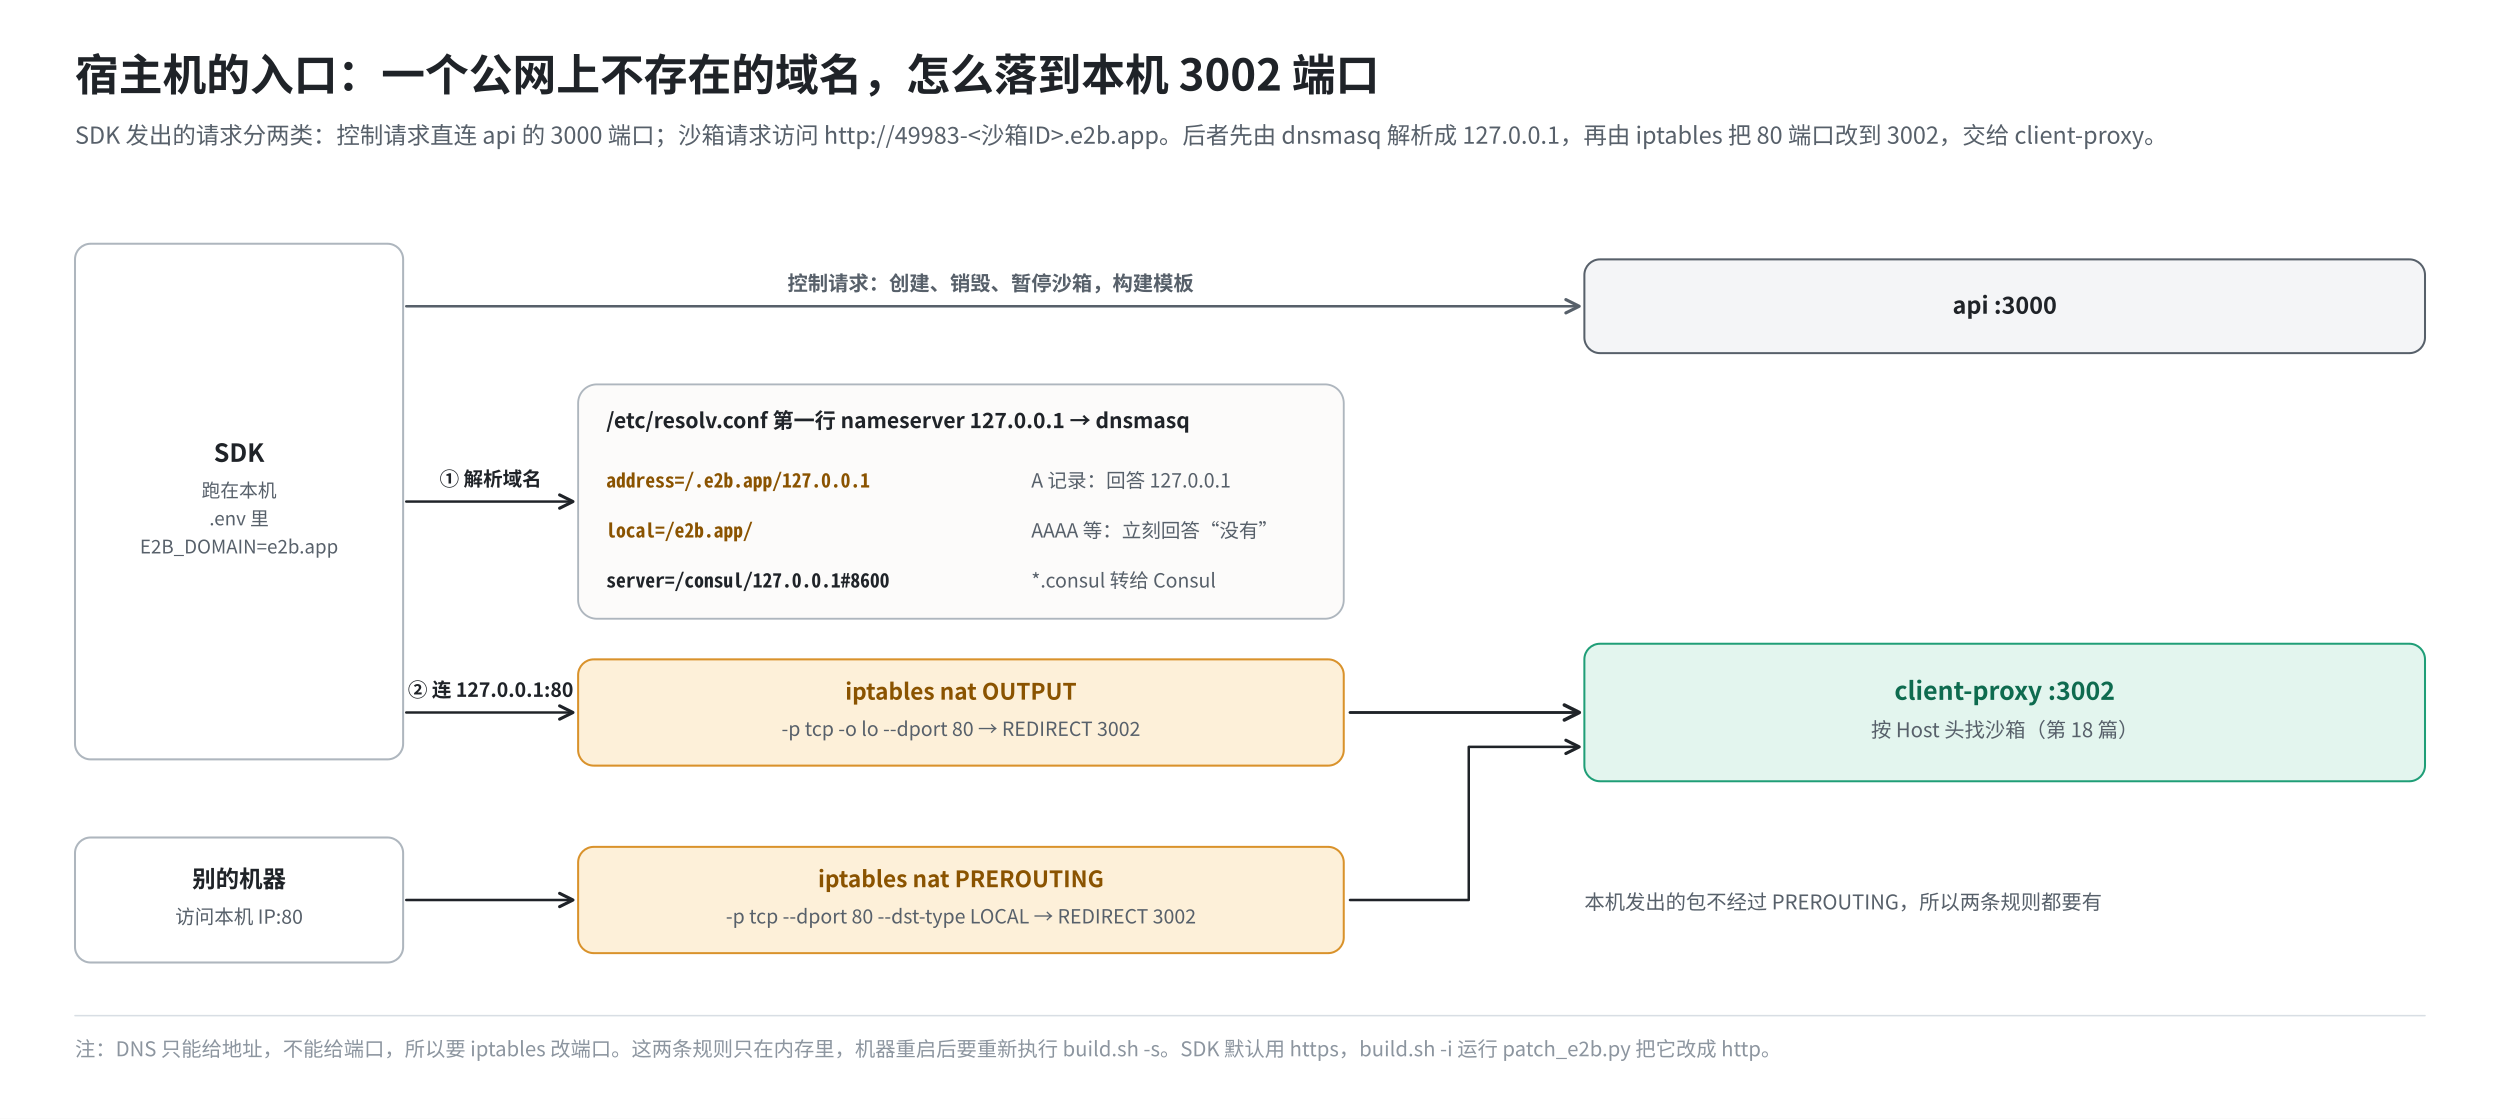
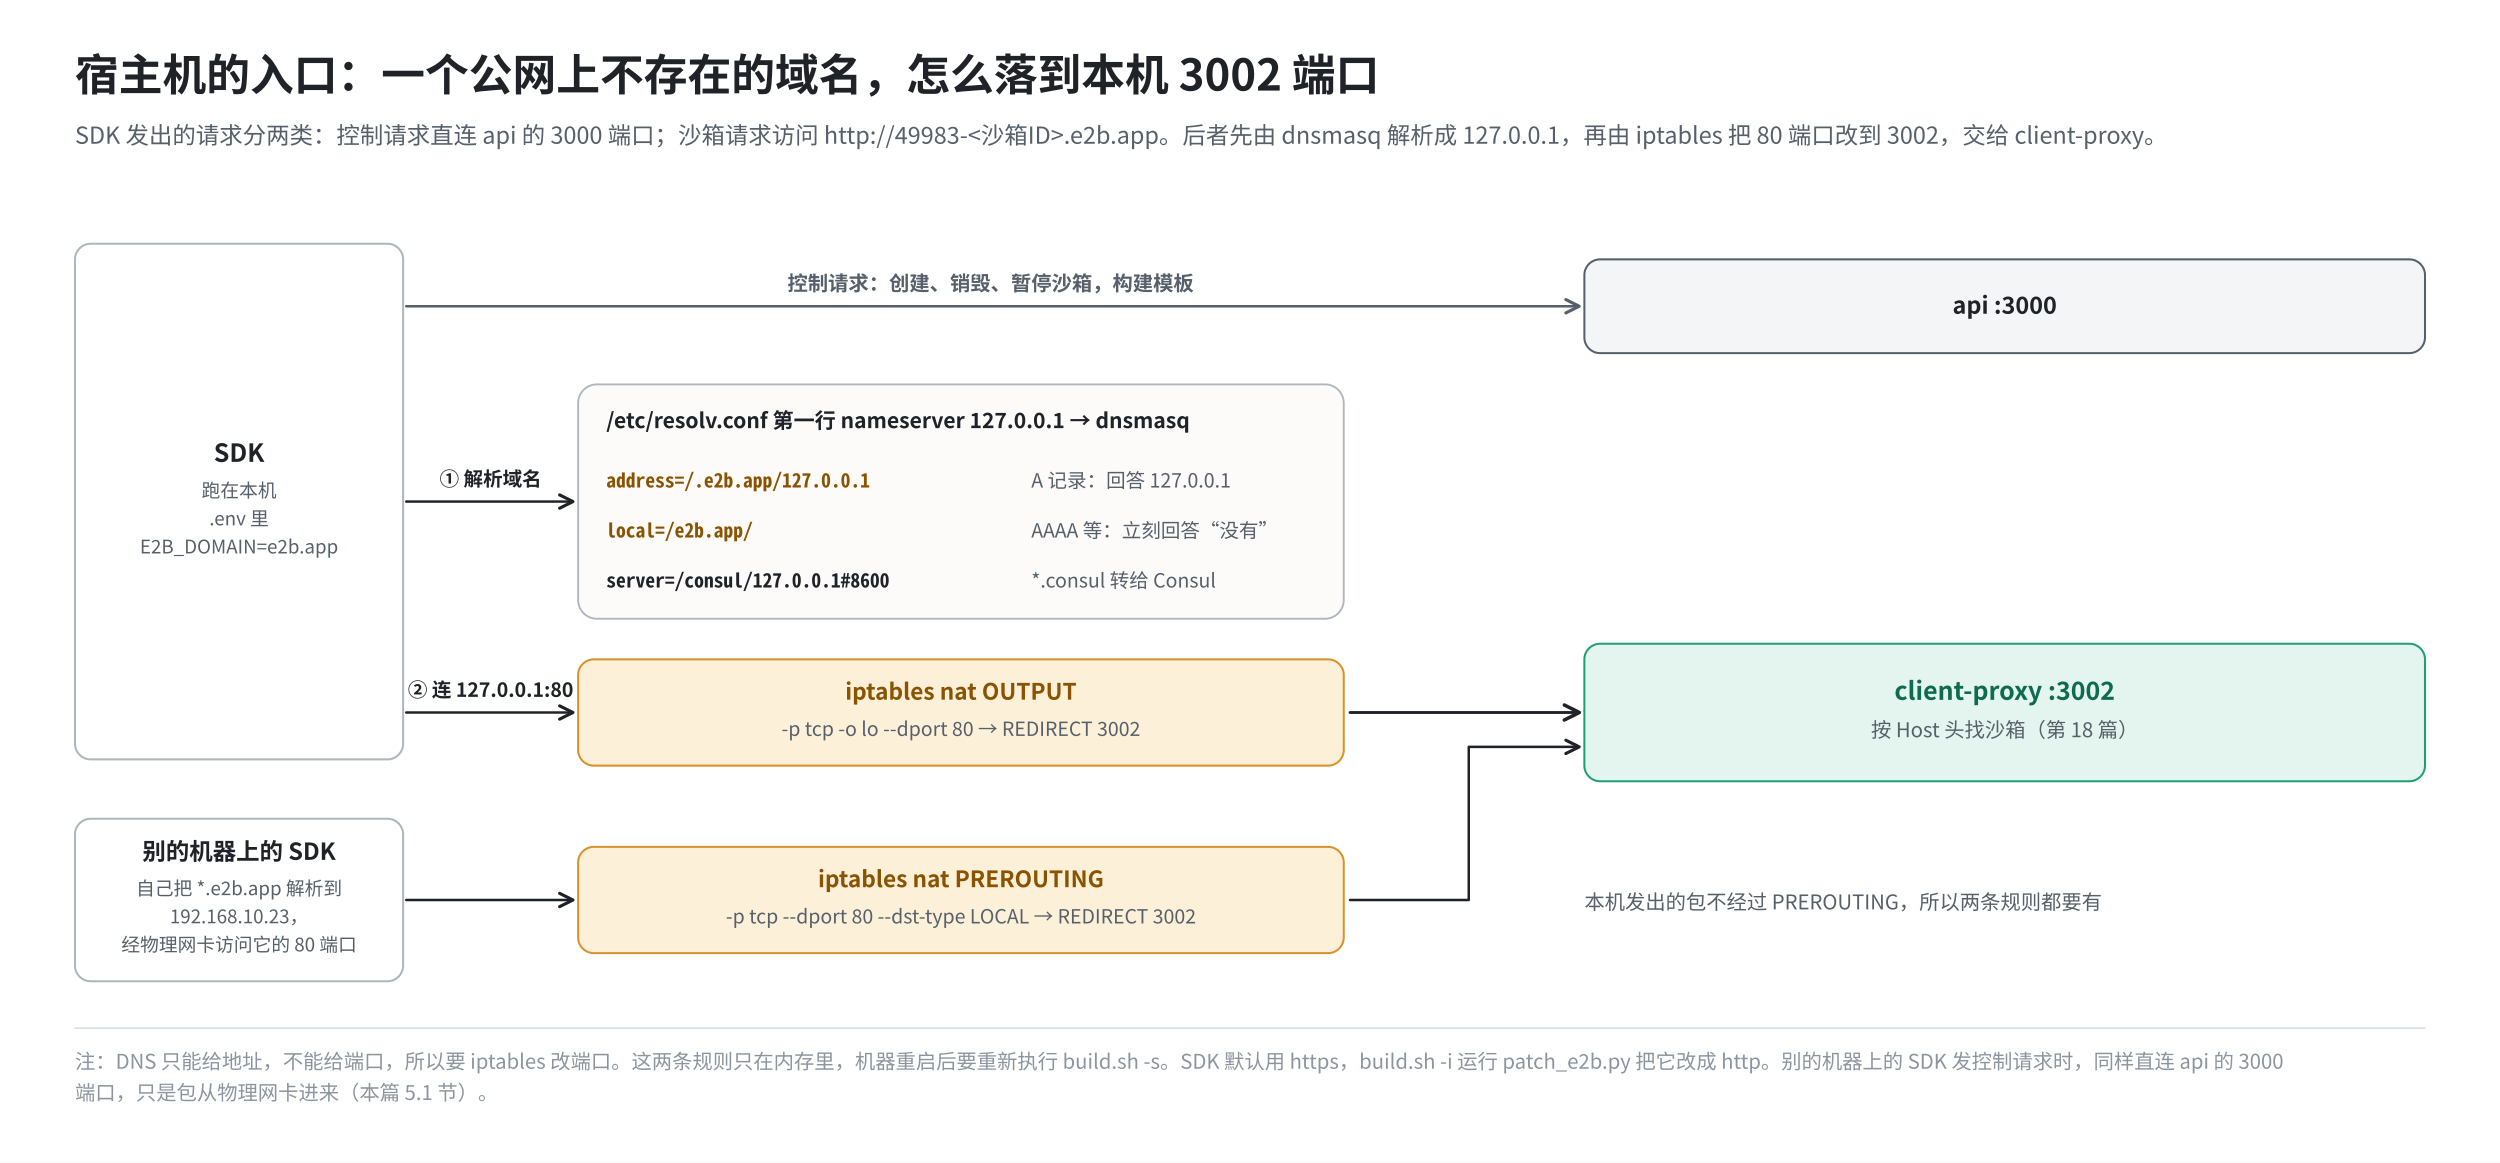
- <svg xmlns="http://www.w3.org/2000/svg" width="1600" height="716" viewBox="0 0 1600 716" font-family="'PingFang SC','Hiragino Sans GB','Microsoft YaHei','Noto Sans CJK SC','Noto Sans SC','Source Han Sans SC',sans-serif">
+ <svg xmlns="http://www.w3.org/2000/svg" width="1600" height="744" viewBox="0 0 1600 744" font-family="'PingFang SC','Hiragino Sans GB','Microsoft YaHei','Noto Sans CJK SC','Noto Sans SC','Source Han Sans SC',sans-serif">
  <defs>
    <marker id="m1F2328" viewBox="0 0 10 10" refX="8" refY="5" markerWidth="7" markerHeight="7" orient="auto-start-reverse">
      <path d="M1 1.2L8.6 5L1 8.8" fill="none" stroke="#1F2328" stroke-width="1.8" stroke-linecap="round" stroke-linejoin="round" />
    </marker>
    <marker id="m57606A" viewBox="0 0 10 10" refX="8" refY="5" markerWidth="7" markerHeight="7" orient="auto-start-reverse">
      <path d="M1 1.2L8.6 5L1 8.8" fill="none" stroke="#57606A" stroke-width="1.8" stroke-linecap="round" stroke-linejoin="round" />
    </marker>
  </defs>
-   <rect width="1600" height="716" fill="#FFFFFF" />
+   <rect width="1600" height="744" fill="#FFFFFF" />
  <text x="48.0" y="58.0" font-size="28" fill="#1F2328" font-weight="600" text-anchor="start">宿主机的入口：一个公网上不存在的域名，怎么落到本机 3002 端口</text>
  <text x="48.0" y="92.0" font-size="15" fill="#57606A" text-anchor="start">SDK 发出的请求分两类：控制请求直连 api 的 3000 端口；沙箱请求访问 http://49983-&lt;沙箱ID&gt;.e2b.app。后者先由 dnsmasq 解析成 127.0.0.1，再由 iptables 把 80 端口改到 3002，交给 client-proxy。</text>
  <rect x="48.0" y="156.0" width="210.0" height="330.0" rx="10" fill="#FFFFFF" stroke="#AEB6BE" stroke-width="1.3" />
  <text x="153.0" y="295.6" font-size="16" fill="#1F2328" font-weight="600" text-anchor="middle">SDK</text>
  <text x="153.0" y="318.2" font-size="12" fill="#57606A" text-anchor="middle">跑在本机</text>
  <text x="153.0" y="336.2" font-size="12" fill="#57606A" text-anchor="middle">.env 里</text>
  <text x="153.0" y="354.2" font-size="12" fill="#57606A" text-anchor="middle">E2B_DOMAIN=e2b.app</text>
  <path d="M260.0 196.0 L1010.0 196.0" fill="none" stroke="#57606A" stroke-width="1.6" stroke-linecap="round" stroke-linejoin="round" marker-end="url(#m57606A)" />
  <text x="634.0" y="186.0" font-size="13" fill="#57606A" font-weight="600" text-anchor="middle">控制请求：创建、销毁、暂停沙箱，构建模板</text>
  <rect x="1014.0" y="166.0" width="538.0" height="60.0" rx="10" fill="#F4F5F7" stroke="#57606A" stroke-width="1.3" />
  <text x="1283.0" y="200.8" font-size="15" fill="#1F2328" font-weight="600" text-anchor="middle">api :3000</text>
  <rect x="370.0" y="246.0" width="490.0" height="150.0" rx="12" fill="#FCFBFA" stroke="#AEB6BE" stroke-width="1.2" />
  <text x="388.0" y="274.0" font-size="13.5" fill="#1F2328" font-weight="600" text-anchor="start">/etc/resolv.conf 第一行 nameserver 127.0.0.1 → dnsmasq</text>
  <text x="388.0" y="312.0" font-size="12.5" fill="#8A5300" font-weight="600" font-family="'JetBrains Mono','SF Mono',Menlo,Consolas,'Noto Sans Mono CJK SC','DejaVu Sans Mono',monospace" text-anchor="start">address=/.e2b.app/127.0.0.1</text>
  <text x="660.0" y="312.0" font-size="12.5" fill="#57606A" text-anchor="start">A 记录：回答 127.0.0.1</text>
  <text x="388.0" y="344.0" font-size="12.5" fill="#8A5300" font-weight="600" font-family="'JetBrains Mono','SF Mono',Menlo,Consolas,'Noto Sans Mono CJK SC','DejaVu Sans Mono',monospace" text-anchor="start">local=/e2b.app/</text>
  <text x="660.0" y="344.0" font-size="12.5" fill="#57606A" text-anchor="start">AAAA 等：立刻回答“没有”</text>
  <text x="388.0" y="376.0" font-size="12.5" fill="#1F2328" font-weight="600" font-family="'JetBrains Mono','SF Mono',Menlo,Consolas,'Noto Sans Mono CJK SC','DejaVu Sans Mono',monospace" text-anchor="start">server=/consul/127.0.0.1#8600</text>
  <text x="660.0" y="376.0" font-size="12.5" fill="#57606A" text-anchor="start">*.consul 转给 Consul</text>
  <path d="M260.0 321.0 L366.0 321.0" fill="none" stroke="#1F2328" stroke-width="1.6" stroke-linecap="round" stroke-linejoin="round" marker-end="url(#m1F2328)" />
  <text x="314.0" y="311.0" font-size="12.5" fill="#1F2328" font-weight="600" text-anchor="middle">① 解析域名</text>
  <path d="M260.0 456.0 L366.0 456.0" fill="none" stroke="#1F2328" stroke-width="1.6" stroke-linecap="round" stroke-linejoin="round" marker-end="url(#m1F2328)" />
  <text x="314.0" y="446.0" font-size="12.5" fill="#1F2328" font-weight="600" text-anchor="middle">② 连 127.0.0.1:80</text>
  <rect x="370.0" y="422.0" width="490.0" height="68.0" rx="10" fill="#FDF0D9" stroke="#D9922B" stroke-width="1.3" />
  <text x="615.0" y="447.8" font-size="14.5" fill="#8A5300" font-weight="600" text-anchor="middle">iptables nat OUTPUT</text>
  <text x="615.0" y="471.0" font-size="12.5" fill="#57606A" text-anchor="middle">-p tcp -o lo --dport 80 → REDIRECT 3002</text>
  <path d="M864.0 456.0 L1010.0 456.0" fill="none" stroke="#1F2328" stroke-width="1.8" stroke-linecap="round" stroke-linejoin="round" marker-end="url(#m1F2328)" />
  <rect x="1014.0" y="412.0" width="538.0" height="88.0" rx="10" fill="#E3F5EE" stroke="#1F9E77" stroke-width="1.3" />
  <text x="1283.0" y="447.9" font-size="16" fill="#0E6B4F" font-weight="600" text-anchor="middle">client-proxy :3002</text>
  <text x="1283.0" y="471.8" font-size="13" fill="#57606A" text-anchor="middle">按 Host 头找沙箱（第 18 篇）</text>
-   <rect x="48.0" y="536.0" width="210.0" height="80.0" rx="10" fill="#FFFFFF" stroke="#AEB6BE" stroke-width="1.3" />
-   <text x="153.0" y="567.9" font-size="15" fill="#1F2328" font-weight="600" text-anchor="middle">别的机器</text>
-   <text x="153.0" y="591.2" font-size="12.5" fill="#57606A" text-anchor="middle">访问本机 IP:80</text>
+   <rect x="48.0" y="524.0" width="210.0" height="104.0" rx="10" fill="#FFFFFF" stroke="#AEB6BE" stroke-width="1.3" />
+   <text x="153.0" y="550.3" font-size="15" fill="#1F2328" font-weight="600" text-anchor="middle">别的机器上的 SDK</text>
+   <text x="153.0" y="572.9" font-size="12" fill="#57606A" text-anchor="middle">自己把 *.e2b.app 解析到</text>
+   <text x="153.0" y="590.9" font-size="12" fill="#57606A" text-anchor="middle">192.168.10.23，</text>
+   <text x="153.0" y="608.9" font-size="12" fill="#57606A" text-anchor="middle">经物理网卡访问它的 80 端口</text>
  <path d="M260.0 576.0 L366.0 576.0" fill="none" stroke="#1F2328" stroke-width="1.6" stroke-linecap="round" stroke-linejoin="round" marker-end="url(#m1F2328)" />
  <rect x="370.0" y="542.0" width="490.0" height="68.0" rx="10" fill="#FDF0D9" stroke="#D9922B" stroke-width="1.3" />
  <text x="615.0" y="567.8" font-size="14.5" fill="#8A5300" font-weight="600" text-anchor="middle">iptables nat PREROUTING</text>
  <text x="615.0" y="591.0" font-size="12.5" fill="#57606A" text-anchor="middle">-p tcp --dport 80 --dst-type LOCAL → REDIRECT 3002</text>
  <path d="M864.0 576.0 L940.0 576.0 L940.0 478.0 L1010.0 478.0" fill="none" stroke="#1F2328" stroke-width="1.6" stroke-linecap="round" stroke-linejoin="round" marker-end="url(#m1F2328)" />
  <text x="1014.0" y="582.0" font-size="13" fill="#57606A" text-anchor="start">本机发出的包不经过 PREROUTING，所以两条规则都要有</text>
-   <line x1="48.0" y1="650.0" x2="1552.0" y2="650.0" stroke="#D8DEE4" stroke-width="1" stroke-linecap="round" />
-   <text x="48.0" y="676.0" font-size="13" fill="#8C959F" text-anchor="start">注：DNS 只能给地址，不能给端口，所以要 iptables 改端口。这两条规则只在内存里，机器重启后要重新执行 build.sh -s。SDK 默认用 https，build.sh -i 运行 patch_e2b.py 把它改成 http。</text>
+   <line x1="48.0" y1="658.0" x2="1552.0" y2="658.0" stroke="#D8DEE4" stroke-width="1" stroke-linecap="round" />
+   <text x="48.0" y="684.0" font-size="13" fill="#8C959F" text-anchor="start">注：DNS 只能给地址，不能给端口，所以要 iptables 改端口。这两条规则只在内存里，机器重启后要重新执行 build.sh -s。SDK 默认用 https，build.sh -i 运行 patch_e2b.py 把它改成 http。别的机器上的 SDK 发控制请求时，同样直连 api 的 3000</text>
+   <text x="48.0" y="704.0" font-size="13" fill="#8C959F" text-anchor="start">端口，只是包从物理网卡进来（本篇 5.1 节）。</text>
</svg>
